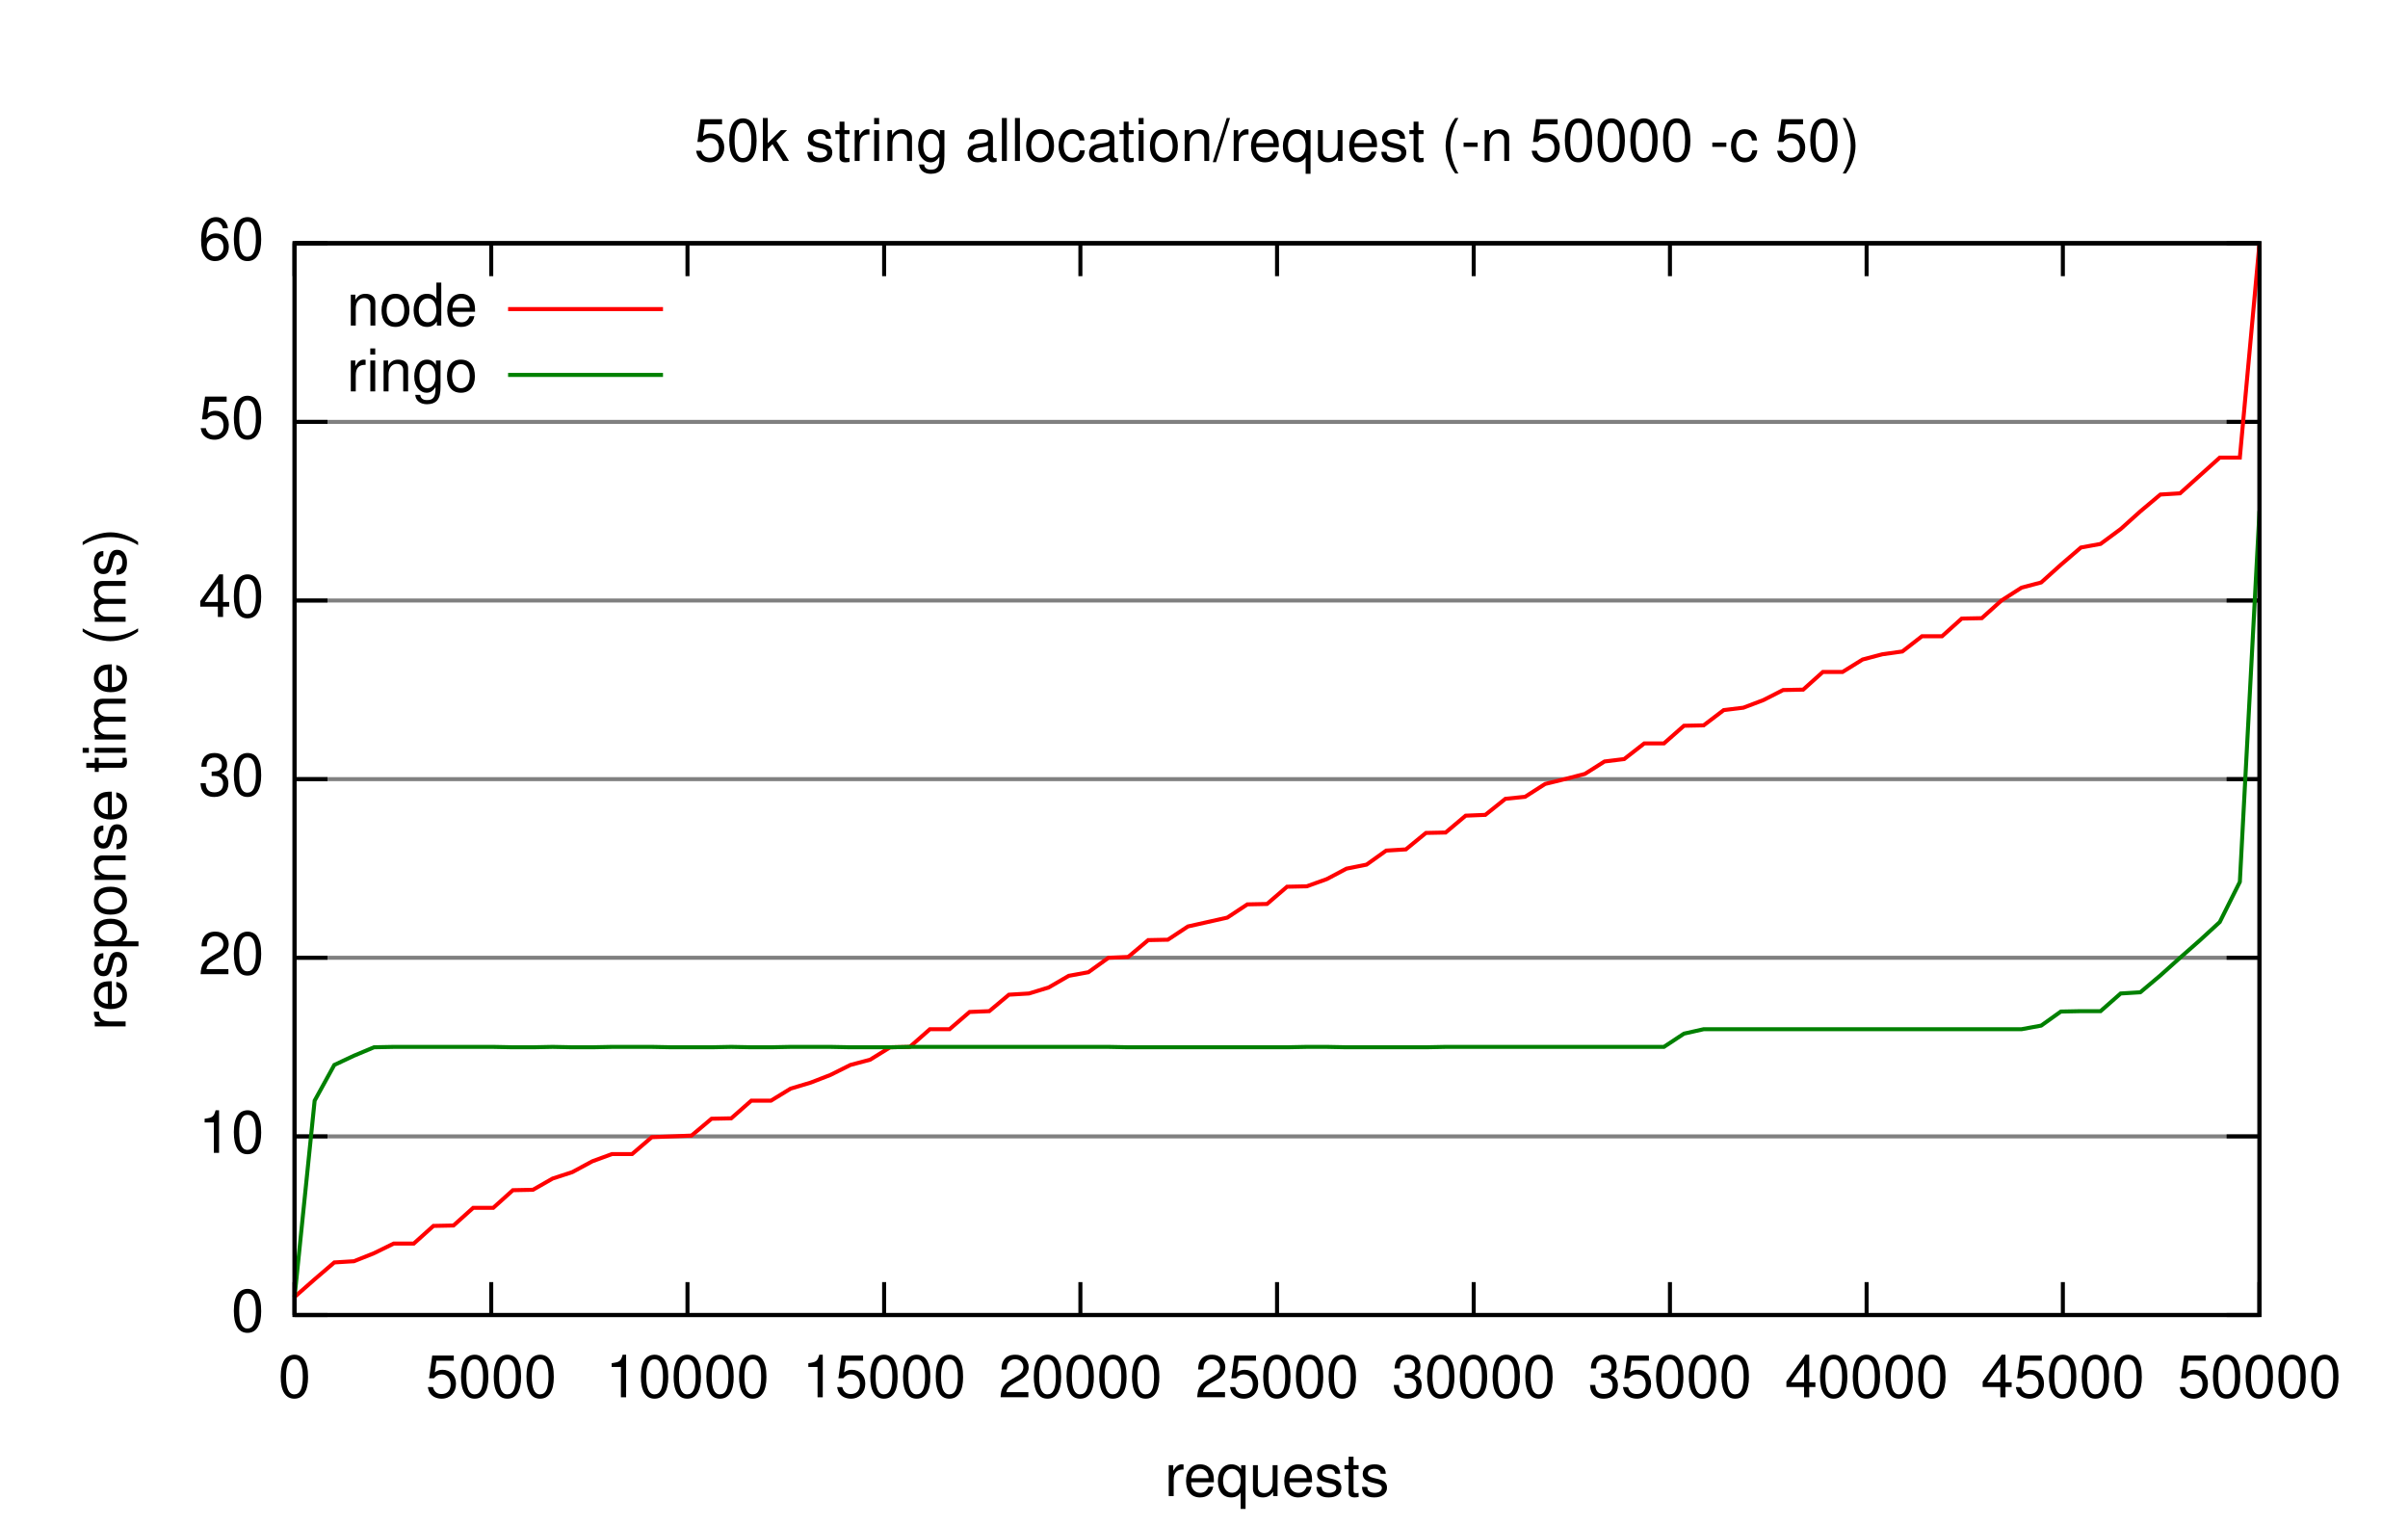
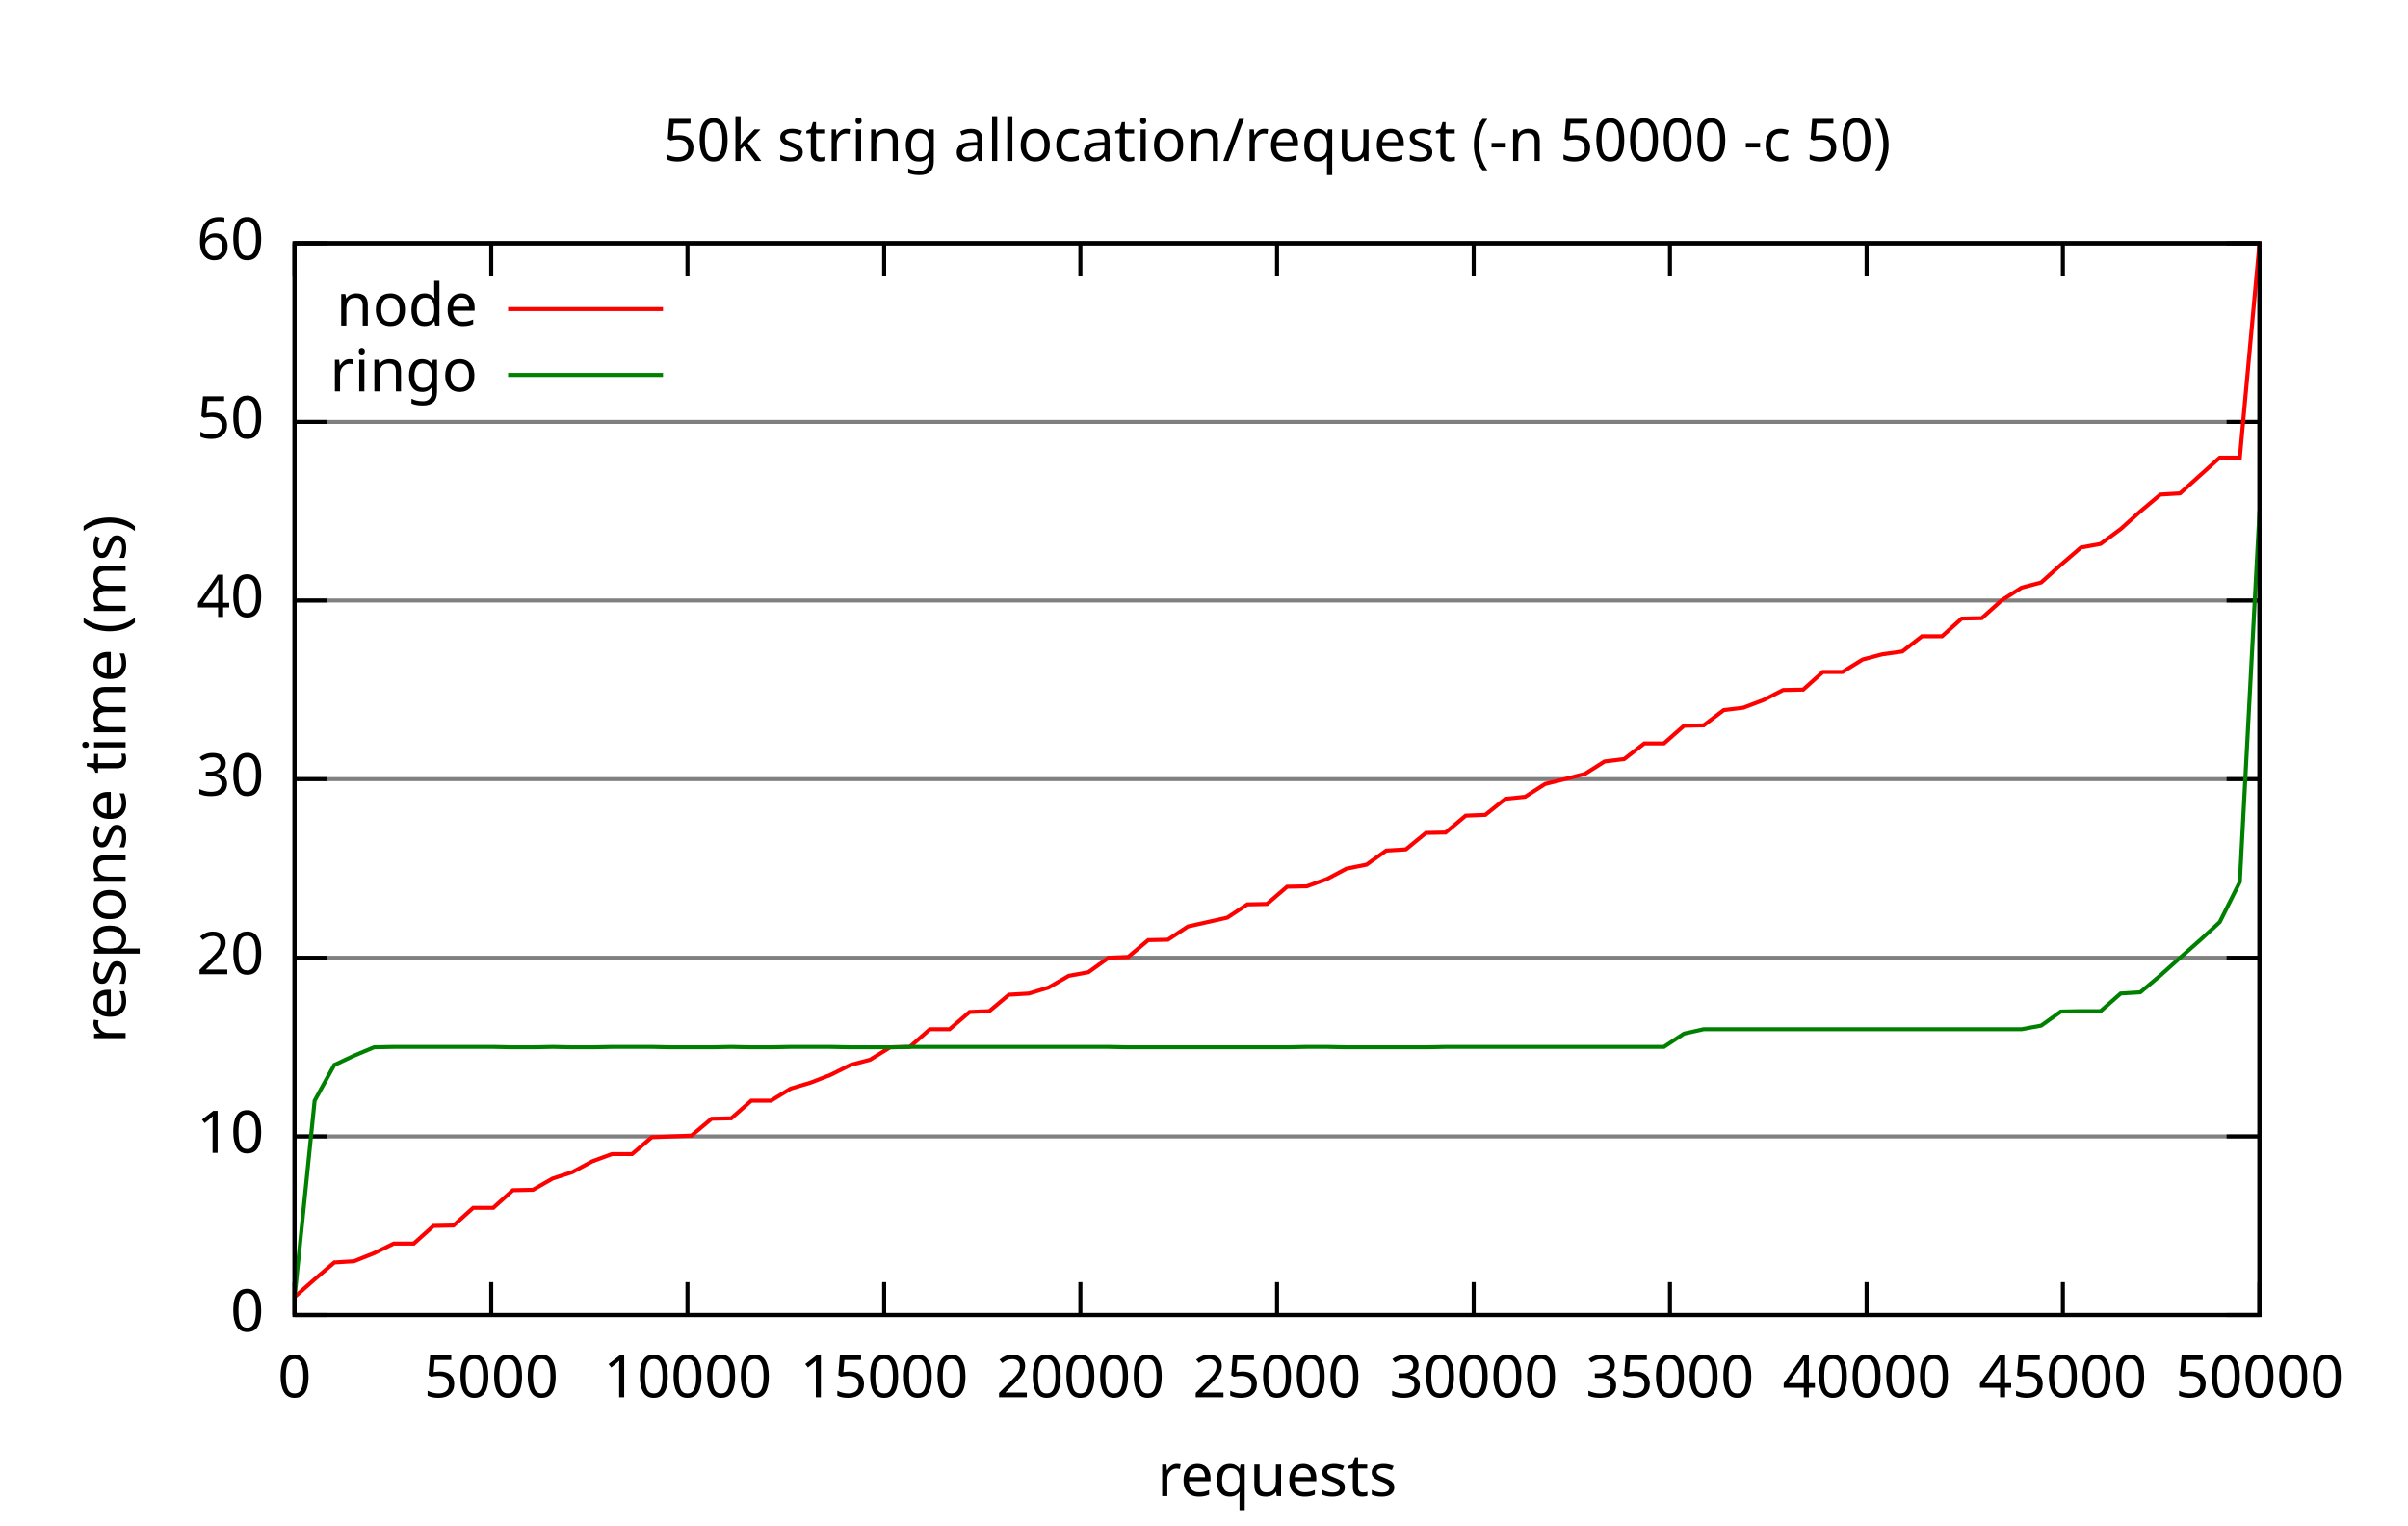
<svg xmlns="http://www.w3.org/2000/svg" xmlns:xlink="http://www.w3.org/1999/xlink" width="600" height="380" viewBox="0 0 600 380">
  <defs>
    <circle id="gpDot" r="0.5" stroke-width="0.5" />
    <path id="gpPt0" stroke-width="0.244" stroke="currentColor" d="M-1,0 h2 M0,-1 v2" />
    <path id="gpPt1" stroke-width="0.244" stroke="currentColor" d="M-1,-1 L1,1 M1,-1 L-1,1" />
    <path id="gpPt2" stroke-width="0.244" stroke="currentColor" d="M-1,0 L1,0 M0,-1 L0,1 M-1,-1 L1,1 M-1,1 L1,-1" />
    <rect id="gpPt3" stroke-width="0.244" stroke="currentColor" x="-1" y="-1" width="2" height="2" />
    <rect id="gpPt4" stroke-width="0.244" stroke="currentColor" fill="currentColor" x="-1" y="-1" width="2" height="2" />
    <circle id="gpPt5" stroke-width="0.244" stroke="currentColor" cx="0" cy="0" r="1" />
    <use xlink:href="#gpPt5" id="gpPt6" fill="currentColor" stroke="none" />
    <path id="gpPt7" stroke-width="0.244" stroke="currentColor" d="M0,-1.33 L-1.33,0.67 L1.33,0.67 z" />
    <use xlink:href="#gpPt7" id="gpPt8" fill="currentColor" stroke="none" />
    <use xlink:href="#gpPt7" id="gpPt9" stroke="currentColor" transform="rotate(180)" />
    <use xlink:href="#gpPt9" id="gpPt10" fill="currentColor" stroke="none" />
    <use xlink:href="#gpPt3" id="gpPt11" stroke="currentColor" transform="rotate(45)" />
    <use xlink:href="#gpPt11" id="gpPt12" fill="currentColor" stroke="none" />
  </defs>
  <g style="fill:none; color:white; stroke:currentColor; stroke-width:1.00; stroke-linecap:butt; stroke-linejoin:miter">
</g>
  <g style="fill:none; color:black; stroke:currentColor; stroke-width:1.00; stroke-linecap:butt; stroke-linejoin:miter">
</g>
  <g style="fill:none; color:gray; stroke:currentColor; stroke-width:1.00; stroke-linecap:butt; stroke-linejoin:miter">
    <path d="M73.4,327.6 L563.0,327.6 " />
  </g>
  <g style="fill:none; color:black; stroke:currentColor; stroke-width:1.00; stroke-linecap:butt; stroke-linejoin:miter">
    <path d="M73.4,327.6 L81.6,327.6 M563.0,327.6 L554.8,327.6 " />
-     <g transform="translate(65.8,331.7)" style="stroke:none; fill:black; font-family:Helvetica; font-size:11.00pt; text-anchor:end">
+     <g transform="translate(65.8,331.7)" style="stroke:none; fill:black; font-family:Sans; font-size:11.00pt; text-anchor:end">
      <text>
        <tspan> 0</tspan>
      </text>
    </g>
  </g>
  <g style="fill:none; color:gray; stroke:currentColor; stroke-width:1.00; stroke-linecap:butt; stroke-linejoin:miter">
    <path d="M73.4,283.1 L563.0,283.1 " />
  </g>
  <g style="fill:none; color:black; stroke:currentColor; stroke-width:1.00; stroke-linecap:butt; stroke-linejoin:miter">
    <path d="M73.4,283.1 L81.6,283.1 M563.0,283.1 L554.8,283.1 " />
-     <g transform="translate(65.8,287.2)" style="stroke:none; fill:black; font-family:Helvetica; font-size:11.00pt; text-anchor:end">
+     <g transform="translate(65.8,287.2)" style="stroke:none; fill:black; font-family:Sans; font-size:11.00pt; text-anchor:end">
      <text>
        <tspan> 10</tspan>
      </text>
    </g>
  </g>
  <g style="fill:none; color:gray; stroke:currentColor; stroke-width:1.00; stroke-linecap:butt; stroke-linejoin:miter">
    <path d="M73.4,238.6 L563.0,238.6 " />
  </g>
  <g style="fill:none; color:black; stroke:currentColor; stroke-width:1.00; stroke-linecap:butt; stroke-linejoin:miter">
    <path d="M73.4,238.6 L81.6,238.6 M563.0,238.6 L554.8,238.6 " />
-     <g transform="translate(65.8,242.7)" style="stroke:none; fill:black; font-family:Helvetica; font-size:11.00pt; text-anchor:end">
+     <g transform="translate(65.8,242.7)" style="stroke:none; fill:black; font-family:Sans; font-size:11.00pt; text-anchor:end">
      <text>
        <tspan> 20</tspan>
      </text>
    </g>
  </g>
  <g style="fill:none; color:gray; stroke:currentColor; stroke-width:1.00; stroke-linecap:butt; stroke-linejoin:miter">
    <path d="M73.4,194.1 L563.0,194.1 " />
  </g>
  <g style="fill:none; color:black; stroke:currentColor; stroke-width:1.00; stroke-linecap:butt; stroke-linejoin:miter">
    <path d="M73.4,194.1 L81.6,194.1 M563.0,194.1 L554.8,194.1 " />
-     <g transform="translate(65.8,198.2)" style="stroke:none; fill:black; font-family:Helvetica; font-size:11.00pt; text-anchor:end">
+     <g transform="translate(65.8,198.2)" style="stroke:none; fill:black; font-family:Sans; font-size:11.00pt; text-anchor:end">
      <text>
        <tspan> 30</tspan>
      </text>
    </g>
  </g>
  <g style="fill:none; color:gray; stroke:currentColor; stroke-width:1.00; stroke-linecap:butt; stroke-linejoin:miter">
    <path d="M73.4,149.6 L563.0,149.6 " />
  </g>
  <g style="fill:none; color:black; stroke:currentColor; stroke-width:1.00; stroke-linecap:butt; stroke-linejoin:miter">
    <path d="M73.4,149.6 L81.6,149.6 M563.0,149.6 L554.8,149.6 " />
-     <g transform="translate(65.8,153.7)" style="stroke:none; fill:black; font-family:Helvetica; font-size:11.00pt; text-anchor:end">
+     <g transform="translate(65.8,153.7)" style="stroke:none; fill:black; font-family:Sans; font-size:11.00pt; text-anchor:end">
      <text>
        <tspan> 40</tspan>
      </text>
    </g>
  </g>
  <g style="fill:none; color:gray; stroke:currentColor; stroke-width:1.00; stroke-linecap:butt; stroke-linejoin:miter">
    <path d="M73.4,105.1 L563.0,105.1 " />
  </g>
  <g style="fill:none; color:black; stroke:currentColor; stroke-width:1.00; stroke-linecap:butt; stroke-linejoin:miter">
    <path d="M73.4,105.1 L81.6,105.1 M563.0,105.1 L554.8,105.1 " />
-     <g transform="translate(65.8,109.2)" style="stroke:none; fill:black; font-family:Helvetica; font-size:11.00pt; text-anchor:end">
+     <g transform="translate(65.8,109.2)" style="stroke:none; fill:black; font-family:Sans; font-size:11.00pt; text-anchor:end">
      <text>
        <tspan> 50</tspan>
      </text>
    </g>
  </g>
  <g style="fill:none; color:gray; stroke:currentColor; stroke-width:1.00; stroke-linecap:butt; stroke-linejoin:miter">
    <path d="M73.4,60.6 L563.0,60.6 " />
  </g>
  <g style="fill:none; color:black; stroke:currentColor; stroke-width:1.00; stroke-linecap:butt; stroke-linejoin:miter">
    <path d="M73.4,60.6 L81.6,60.6 M563.0,60.6 L554.8,60.6 " />
-     <g transform="translate(65.8,64.7)" style="stroke:none; fill:black; font-family:Helvetica; font-size:11.00pt; text-anchor:end">
+     <g transform="translate(65.8,64.7)" style="stroke:none; fill:black; font-family:Sans; font-size:11.00pt; text-anchor:end">
      <text>
        <tspan> 60</tspan>
      </text>
    </g>
    <path d="M73.4,327.6 L73.4,319.4 M73.4,60.6 L73.4,68.8 " />
-     <g transform="translate(73.4,348.1)" style="stroke:none; fill:black; font-family:Helvetica; font-size:11.00pt; text-anchor:middle">
+     <g transform="translate(73.4,348.1)" style="stroke:none; fill:black; font-family:Sans; font-size:11.00pt; text-anchor:middle">
      <text>
        <tspan> 0</tspan>
      </text>
    </g>
    <path d="M122.4,327.6 L122.4,319.4 M122.4,60.6 L122.4,68.8 " />
-     <g transform="translate(122.4,348.1)" style="stroke:none; fill:black; font-family:Helvetica; font-size:11.00pt; text-anchor:middle">
+     <g transform="translate(122.4,348.1)" style="stroke:none; fill:black; font-family:Sans; font-size:11.00pt; text-anchor:middle">
      <text>
        <tspan> 5000</tspan>
      </text>
    </g>
    <path d="M171.3,327.6 L171.3,319.4 M171.3,60.6 L171.3,68.8 " />
-     <g transform="translate(171.3,348.1)" style="stroke:none; fill:black; font-family:Helvetica; font-size:11.00pt; text-anchor:middle">
+     <g transform="translate(171.3,348.1)" style="stroke:none; fill:black; font-family:Sans; font-size:11.00pt; text-anchor:middle">
      <text>
        <tspan> 10000</tspan>
      </text>
    </g>
    <path d="M220.3,327.6 L220.3,319.4 M220.3,60.6 L220.3,68.8 " />
-     <g transform="translate(220.3,348.1)" style="stroke:none; fill:black; font-family:Helvetica; font-size:11.00pt; text-anchor:middle">
+     <g transform="translate(220.3,348.1)" style="stroke:none; fill:black; font-family:Sans; font-size:11.00pt; text-anchor:middle">
      <text>
        <tspan> 15000</tspan>
      </text>
    </g>
    <path d="M269.2,327.6 L269.2,319.4 M269.2,60.6 L269.2,68.8 " />
-     <g transform="translate(269.2,348.1)" style="stroke:none; fill:black; font-family:Helvetica; font-size:11.00pt; text-anchor:middle">
+     <g transform="translate(269.2,348.1)" style="stroke:none; fill:black; font-family:Sans; font-size:11.00pt; text-anchor:middle">
      <text>
        <tspan> 20000</tspan>
      </text>
    </g>
    <path d="M318.2,327.6 L318.2,319.4 M318.2,60.6 L318.2,68.8 " />
-     <g transform="translate(318.2,348.1)" style="stroke:none; fill:black; font-family:Helvetica; font-size:11.00pt; text-anchor:middle">
+     <g transform="translate(318.2,348.1)" style="stroke:none; fill:black; font-family:Sans; font-size:11.00pt; text-anchor:middle">
      <text>
        <tspan> 25000</tspan>
      </text>
    </g>
    <path d="M367.2,327.6 L367.2,319.4 M367.2,60.6 L367.2,68.8 " />
-     <g transform="translate(367.2,348.1)" style="stroke:none; fill:black; font-family:Helvetica; font-size:11.00pt; text-anchor:middle">
+     <g transform="translate(367.2,348.1)" style="stroke:none; fill:black; font-family:Sans; font-size:11.00pt; text-anchor:middle">
      <text>
        <tspan> 30000</tspan>
      </text>
    </g>
    <path d="M416.1,327.6 L416.1,319.4 M416.1,60.6 L416.1,68.8 " />
-     <g transform="translate(416.1,348.1)" style="stroke:none; fill:black; font-family:Helvetica; font-size:11.00pt; text-anchor:middle">
+     <g transform="translate(416.1,348.1)" style="stroke:none; fill:black; font-family:Sans; font-size:11.00pt; text-anchor:middle">
      <text>
        <tspan> 35000</tspan>
      </text>
    </g>
    <path d="M465.1,327.6 L465.1,319.4 M465.1,60.6 L465.1,68.8 " />
-     <g transform="translate(465.1,348.1)" style="stroke:none; fill:black; font-family:Helvetica; font-size:11.00pt; text-anchor:middle">
+     <g transform="translate(465.1,348.1)" style="stroke:none; fill:black; font-family:Sans; font-size:11.00pt; text-anchor:middle">
      <text>
        <tspan> 40000</tspan>
      </text>
    </g>
    <path d="M514.0,327.6 L514.0,319.4 M514.0,60.6 L514.0,68.8 " />
-     <g transform="translate(514.0,348.1)" style="stroke:none; fill:black; font-family:Helvetica; font-size:11.00pt; text-anchor:middle">
+     <g transform="translate(514.0,348.1)" style="stroke:none; fill:black; font-family:Sans; font-size:11.00pt; text-anchor:middle">
      <text>
        <tspan> 45000</tspan>
      </text>
    </g>
    <path d="M563.0,327.6 L563.0,319.4 M563.0,60.6 L563.0,68.8 " />
-     <g transform="translate(563.0,348.1)" style="stroke:none; fill:black; font-family:Helvetica; font-size:11.00pt; text-anchor:middle">
+     <g transform="translate(563.0,348.1)" style="stroke:none; fill:black; font-family:Sans; font-size:11.00pt; text-anchor:middle">
      <text>
        <tspan> 50000</tspan>
      </text>
    </g>
    <path d="M73.4,60.6 L73.4,327.6 L563.0,327.6 L563.0,60.6 L73.4,60.6 Z " />
-     <g transform="translate(31.3,194.1) rotate(-90)" style="stroke:none; fill:black; font-family:Helvetica; font-size:11.00pt; text-anchor:middle">
+     <g transform="translate(31.3,194.1) rotate(-90)" style="stroke:none; fill:black; font-family:Sans; font-size:11.00pt; text-anchor:middle">
      <text>
        <tspan>response time (ms)</tspan>
      </text>
    </g>
-     <g transform="translate(318.2,372.7)" style="stroke:none; fill:black; font-family:Helvetica; font-size:11.00pt; text-anchor:middle">
+     <g transform="translate(318.2,372.7)" style="stroke:none; fill:black; font-family:Sans; font-size:11.00pt; text-anchor:middle">
      <text>
        <tspan>requests</tspan>
      </text>
    </g>
-     <g transform="translate(318.2,40.1)" style="stroke:none; fill:black; font-family:Helvetica; font-size:11.00pt; text-anchor:middle">
+     <g transform="translate(318.2,40.1)" style="stroke:none; fill:black; font-family:Sans; font-size:11.00pt; text-anchor:middle">
      <text>
        <tspan>50k string allocation/request (-n 50000 -c 50)</tspan>
      </text>
    </g>
  </g>
  <g style="fill:none; color:red; stroke:currentColor; stroke-width:1.00; stroke-linecap:butt; stroke-linejoin:miter">
</g>
  <g style="fill:none; color:black; stroke:currentColor; stroke-width:1.00; stroke-linecap:butt; stroke-linejoin:miter">
-     <g transform="translate(119.0,81.1)" style="stroke:none; fill:black; font-family:Helvetica; font-size:11.00pt; text-anchor:end">
+     <g transform="translate(119.0,81.1)" style="stroke:none; fill:black; font-family:Sans; font-size:11.00pt; text-anchor:end">
      <text>
        <tspan>node</tspan>
      </text>
    </g>
  </g>
  <g style="fill:none; color:red; stroke:currentColor; stroke-width:1.00; stroke-linecap:butt; stroke-linejoin:miter">
    <path d="M126.6,77.0 L165.2,77.0 M73.4,323.1 L78.4,318.7 L83.3,314.5 L88.2,314.2 L93.2,312.2 L98.1,309.8    L103.1,309.8 L108.0,305.4 L113.0,305.3 L117.9,300.9 L122.9,300.9 L127.8,296.5 L132.8,296.4 L137.7,293.6    L142.6,292.0 L147.6,289.3 L152.5,287.5 L157.5,287.5 L162.4,283.3 L167.4,283.1 L172.3,282.9 L177.3,278.7    L182.2,278.6 L187.2,274.2 L192.1,274.2 L197.0,271.2 L202.0,269.7 L206.9,267.8 L211.9,265.3 L216.8,264.0    L221.8,260.9 L226.7,260.8 L231.7,256.4 L236.6,256.4 L241.6,252.1 L246.5,251.9 L251.4,247.8 L256.4,247.5    L261.3,246.0 L266.3,243.1 L271.2,242.2 L276.2,238.6 L281.1,238.4 L286.1,234.2 L291.0,234.1 L296.0,230.8    L300.9,229.7 L305.8,228.6 L310.8,225.3 L315.7,225.2 L320.7,220.9 L325.6,220.8 L330.6,219.0 L335.5,216.4    L340.5,215.4 L345.4,211.9 L350.3,211.6 L355.3,207.5 L360.2,207.4 L365.2,203.2 L370.1,203.0 L375.1,199.0    L380.0,198.5 L385.0,195.3 L389.9,194.1 L394.9,192.8 L399.8,189.7 L404.7,189.1 L409.7,185.2 L414.6,185.2    L419.6,180.8 L424.5,180.7 L429.5,176.9 L434.4,176.3 L439.4,174.4 L444.3,171.9 L449.3,171.8 L454.2,167.4    L459.1,167.4 L464.1,164.3 L469.0,163.0 L474.0,162.3 L478.9,158.5 L483.9,158.5 L488.8,154.1 L493.8,154.0    L498.7,149.6 L503.7,146.4 L508.6,145.1 L513.5,140.7 L518.5,136.4 L523.4,135.5 L528.4,131.8 L533.3,127.4    L538.3,123.2 L543.2,122.9 L548.2,118.4 L553.1,114.0 L558.1,114.0 L563.0,60.6 " />
  </g>
  <g style="fill:none; color:green; stroke:currentColor; stroke-width:1.00; stroke-linecap:butt; stroke-linejoin:miter">
</g>
  <g style="fill:none; color:black; stroke:currentColor; stroke-width:1.00; stroke-linecap:butt; stroke-linejoin:miter">
-     <g transform="translate(119.0,97.5)" style="stroke:none; fill:black; font-family:Helvetica; font-size:11.00pt; text-anchor:end">
+     <g transform="translate(119.0,97.5)" style="stroke:none; fill:black; font-family:Sans; font-size:11.00pt; text-anchor:end">
      <text>
        <tspan>ringo</tspan>
      </text>
    </g>
  </g>
  <g style="fill:none; color:green; stroke:currentColor; stroke-width:1.00; stroke-linecap:butt; stroke-linejoin:miter">
    <path d="M126.6,93.4 L165.2,93.4 M73.4,323.1 L78.4,274.2 L83.3,265.3 L88.2,263.0 L93.2,260.9 L98.1,260.8    L103.1,260.8 L108.0,260.8 L113.0,260.8 L117.9,260.8 L122.9,260.8 L127.8,260.9 L132.8,260.9 L137.7,260.8    L142.6,260.9 L147.6,260.9 L152.5,260.8 L157.5,260.8 L162.4,260.8 L167.4,260.9 L172.3,260.9 L177.3,260.9    L182.2,260.8 L187.2,260.9 L192.1,260.9 L197.0,260.8 L202.0,260.8 L206.9,260.8 L211.9,260.9 L216.8,260.9    L221.8,260.9 L226.7,260.8 L231.7,260.8 L236.6,260.8 L241.6,260.8 L246.5,260.8 L251.4,260.8 L256.4,260.8    L261.3,260.8 L266.3,260.8 L271.2,260.8 L276.2,260.8 L281.1,260.9 L286.1,260.9 L291.0,260.9 L296.0,260.9    L300.9,260.9 L305.8,260.9 L310.8,260.9 L315.7,260.9 L320.7,260.9 L325.6,260.8 L330.6,260.8 L335.5,260.9    L340.5,260.9 L345.4,260.9 L350.3,260.9 L355.3,260.9 L360.2,260.8 L365.2,260.8 L370.1,260.8 L375.1,260.8    L380.0,260.8 L385.0,260.8 L389.9,260.8 L394.9,260.8 L399.8,260.8 L404.7,260.8 L409.7,260.8 L414.6,260.8    L419.6,257.5 L424.5,256.4 L429.5,256.4 L434.4,256.4 L439.4,256.4 L444.3,256.4 L449.3,256.4 L454.2,256.4    L459.1,256.4 L464.1,256.4 L469.0,256.4 L474.0,256.4 L478.9,256.4 L483.9,256.4 L488.8,256.4 L493.8,256.4    L498.7,256.4 L503.7,256.4 L508.6,255.5 L513.5,252.0 L518.5,251.9 L523.4,251.9 L528.4,247.5 L533.3,247.2    L538.3,243.0 L543.2,238.6 L548.2,234.2 L553.1,229.7 L558.1,219.7 L563.0,127.3 " />
  </g>
  <g style="fill:none; color:black; stroke:currentColor; stroke-width:1.00; stroke-linecap:butt; stroke-linejoin:miter">
    <path d="M73.4,60.6 L73.4,327.6 L563.0,327.6 L563.0,60.6 L73.4,60.6 Z " />
  </g>
</svg>
